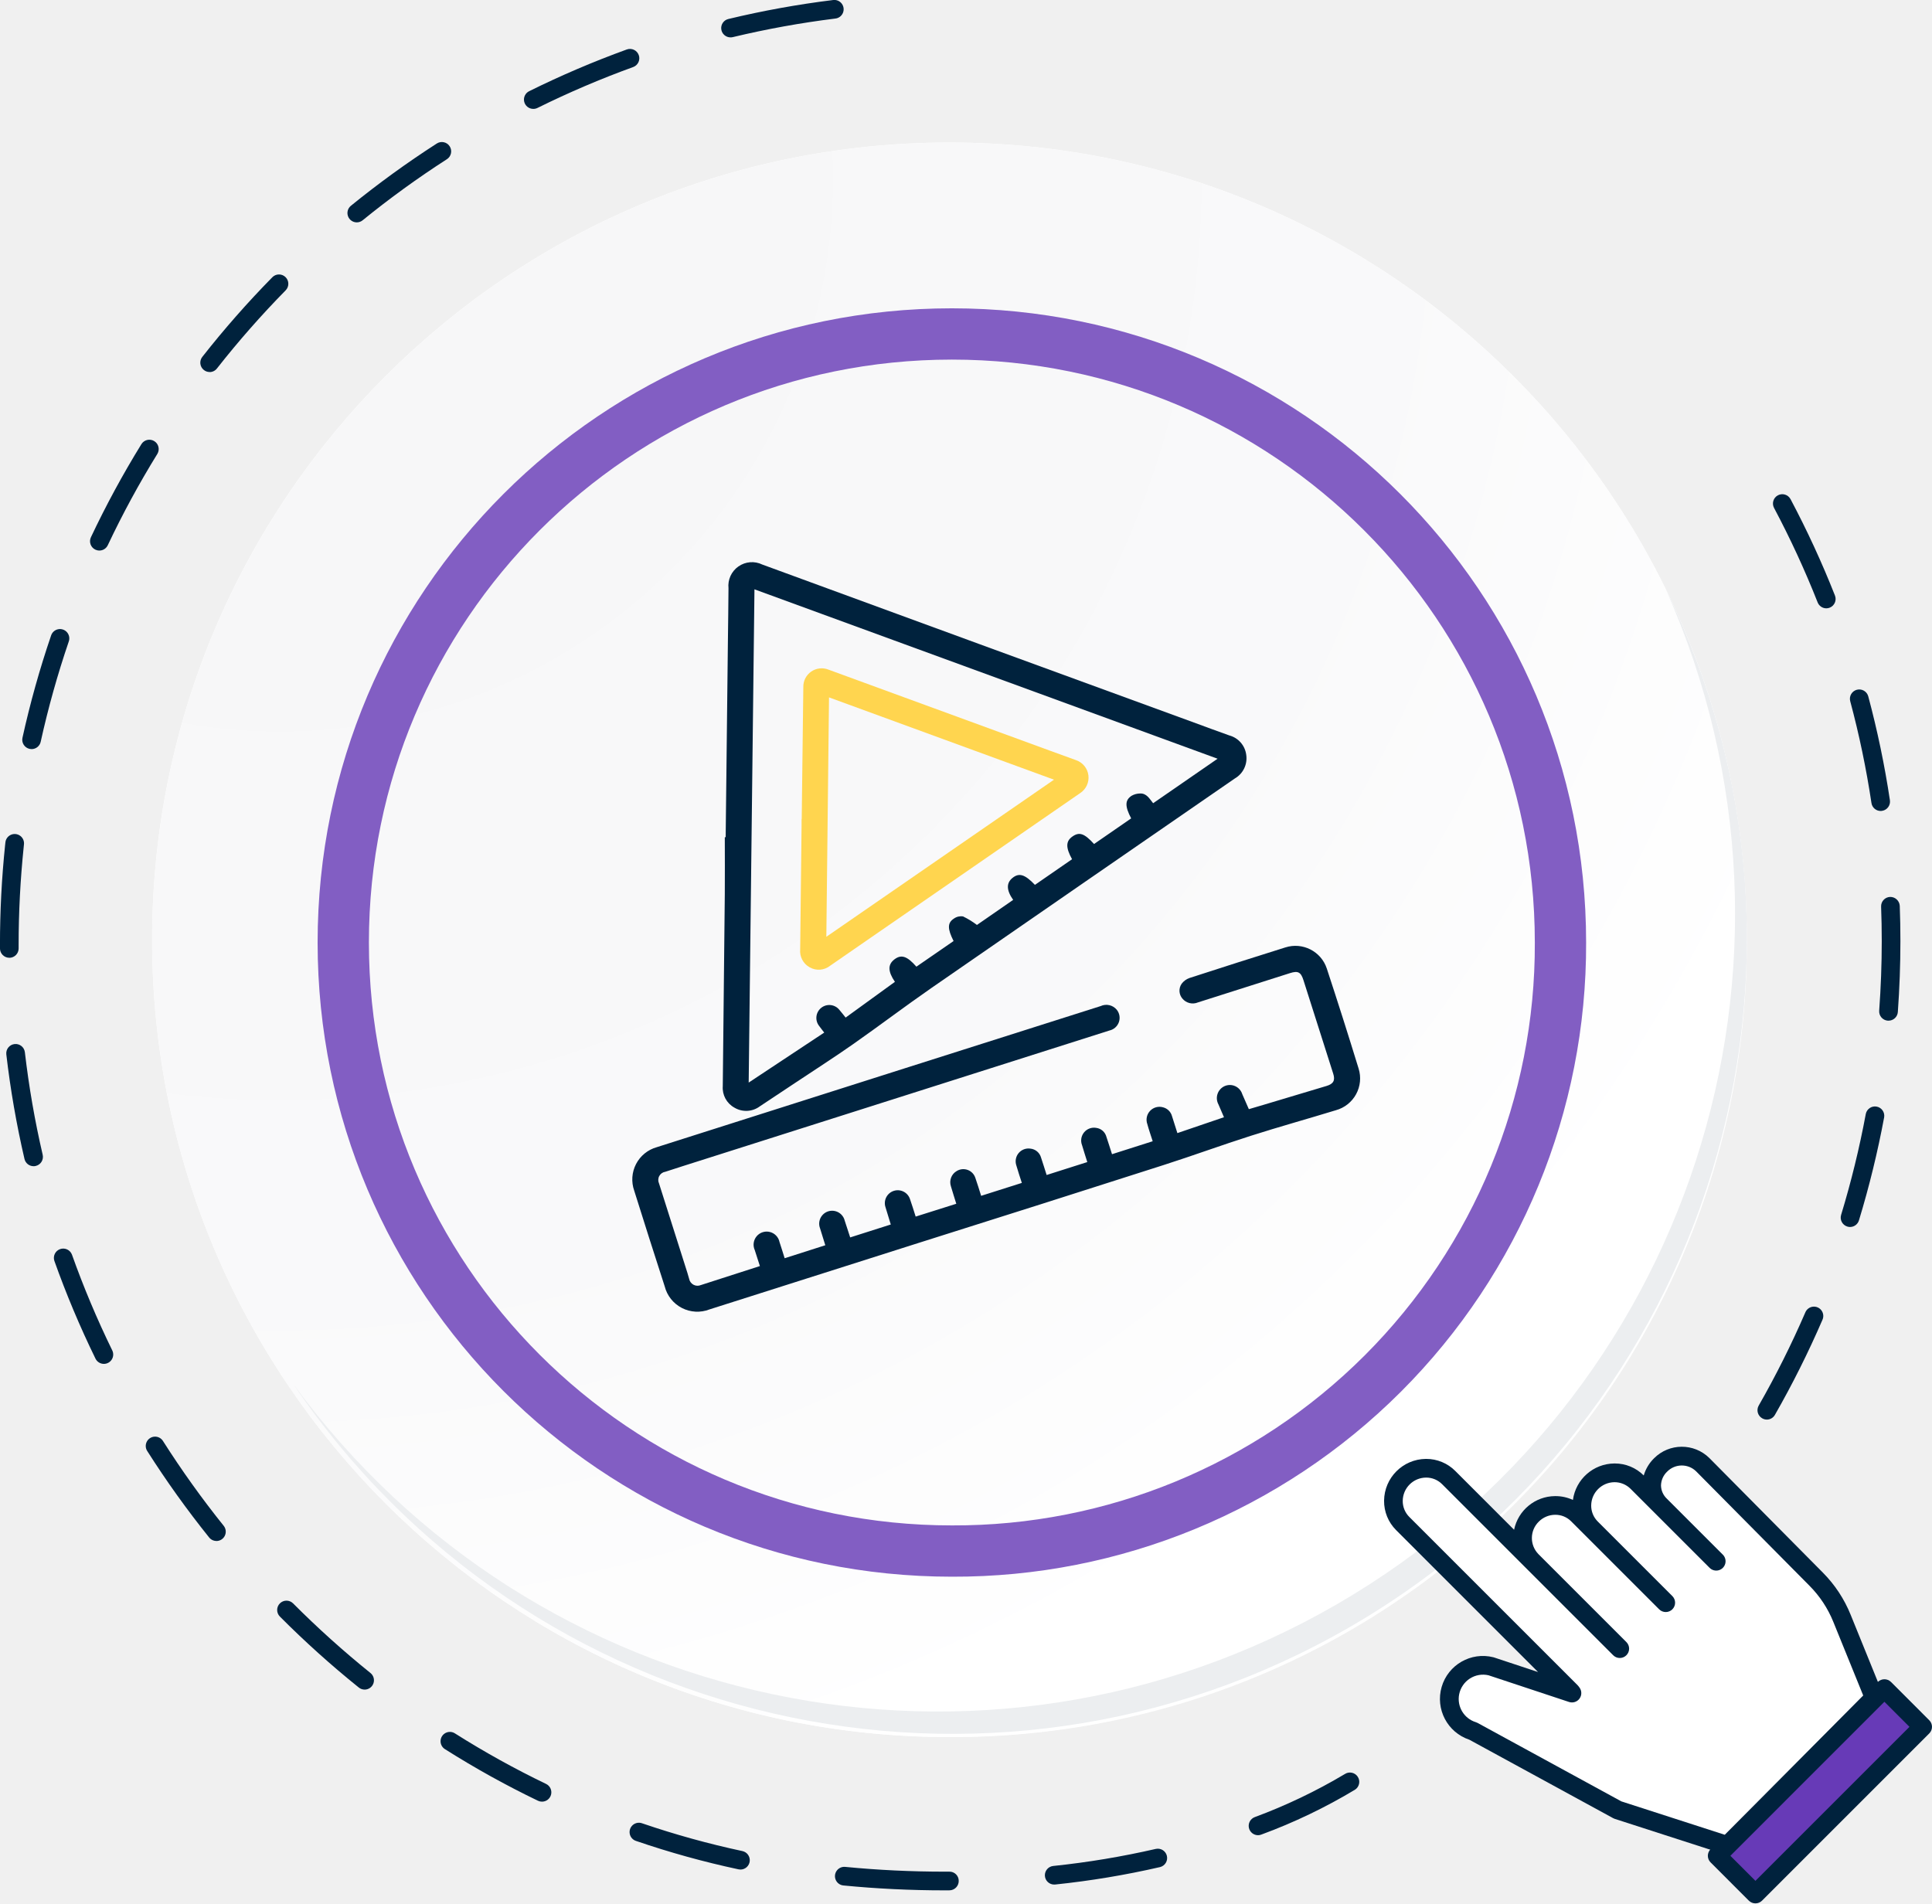
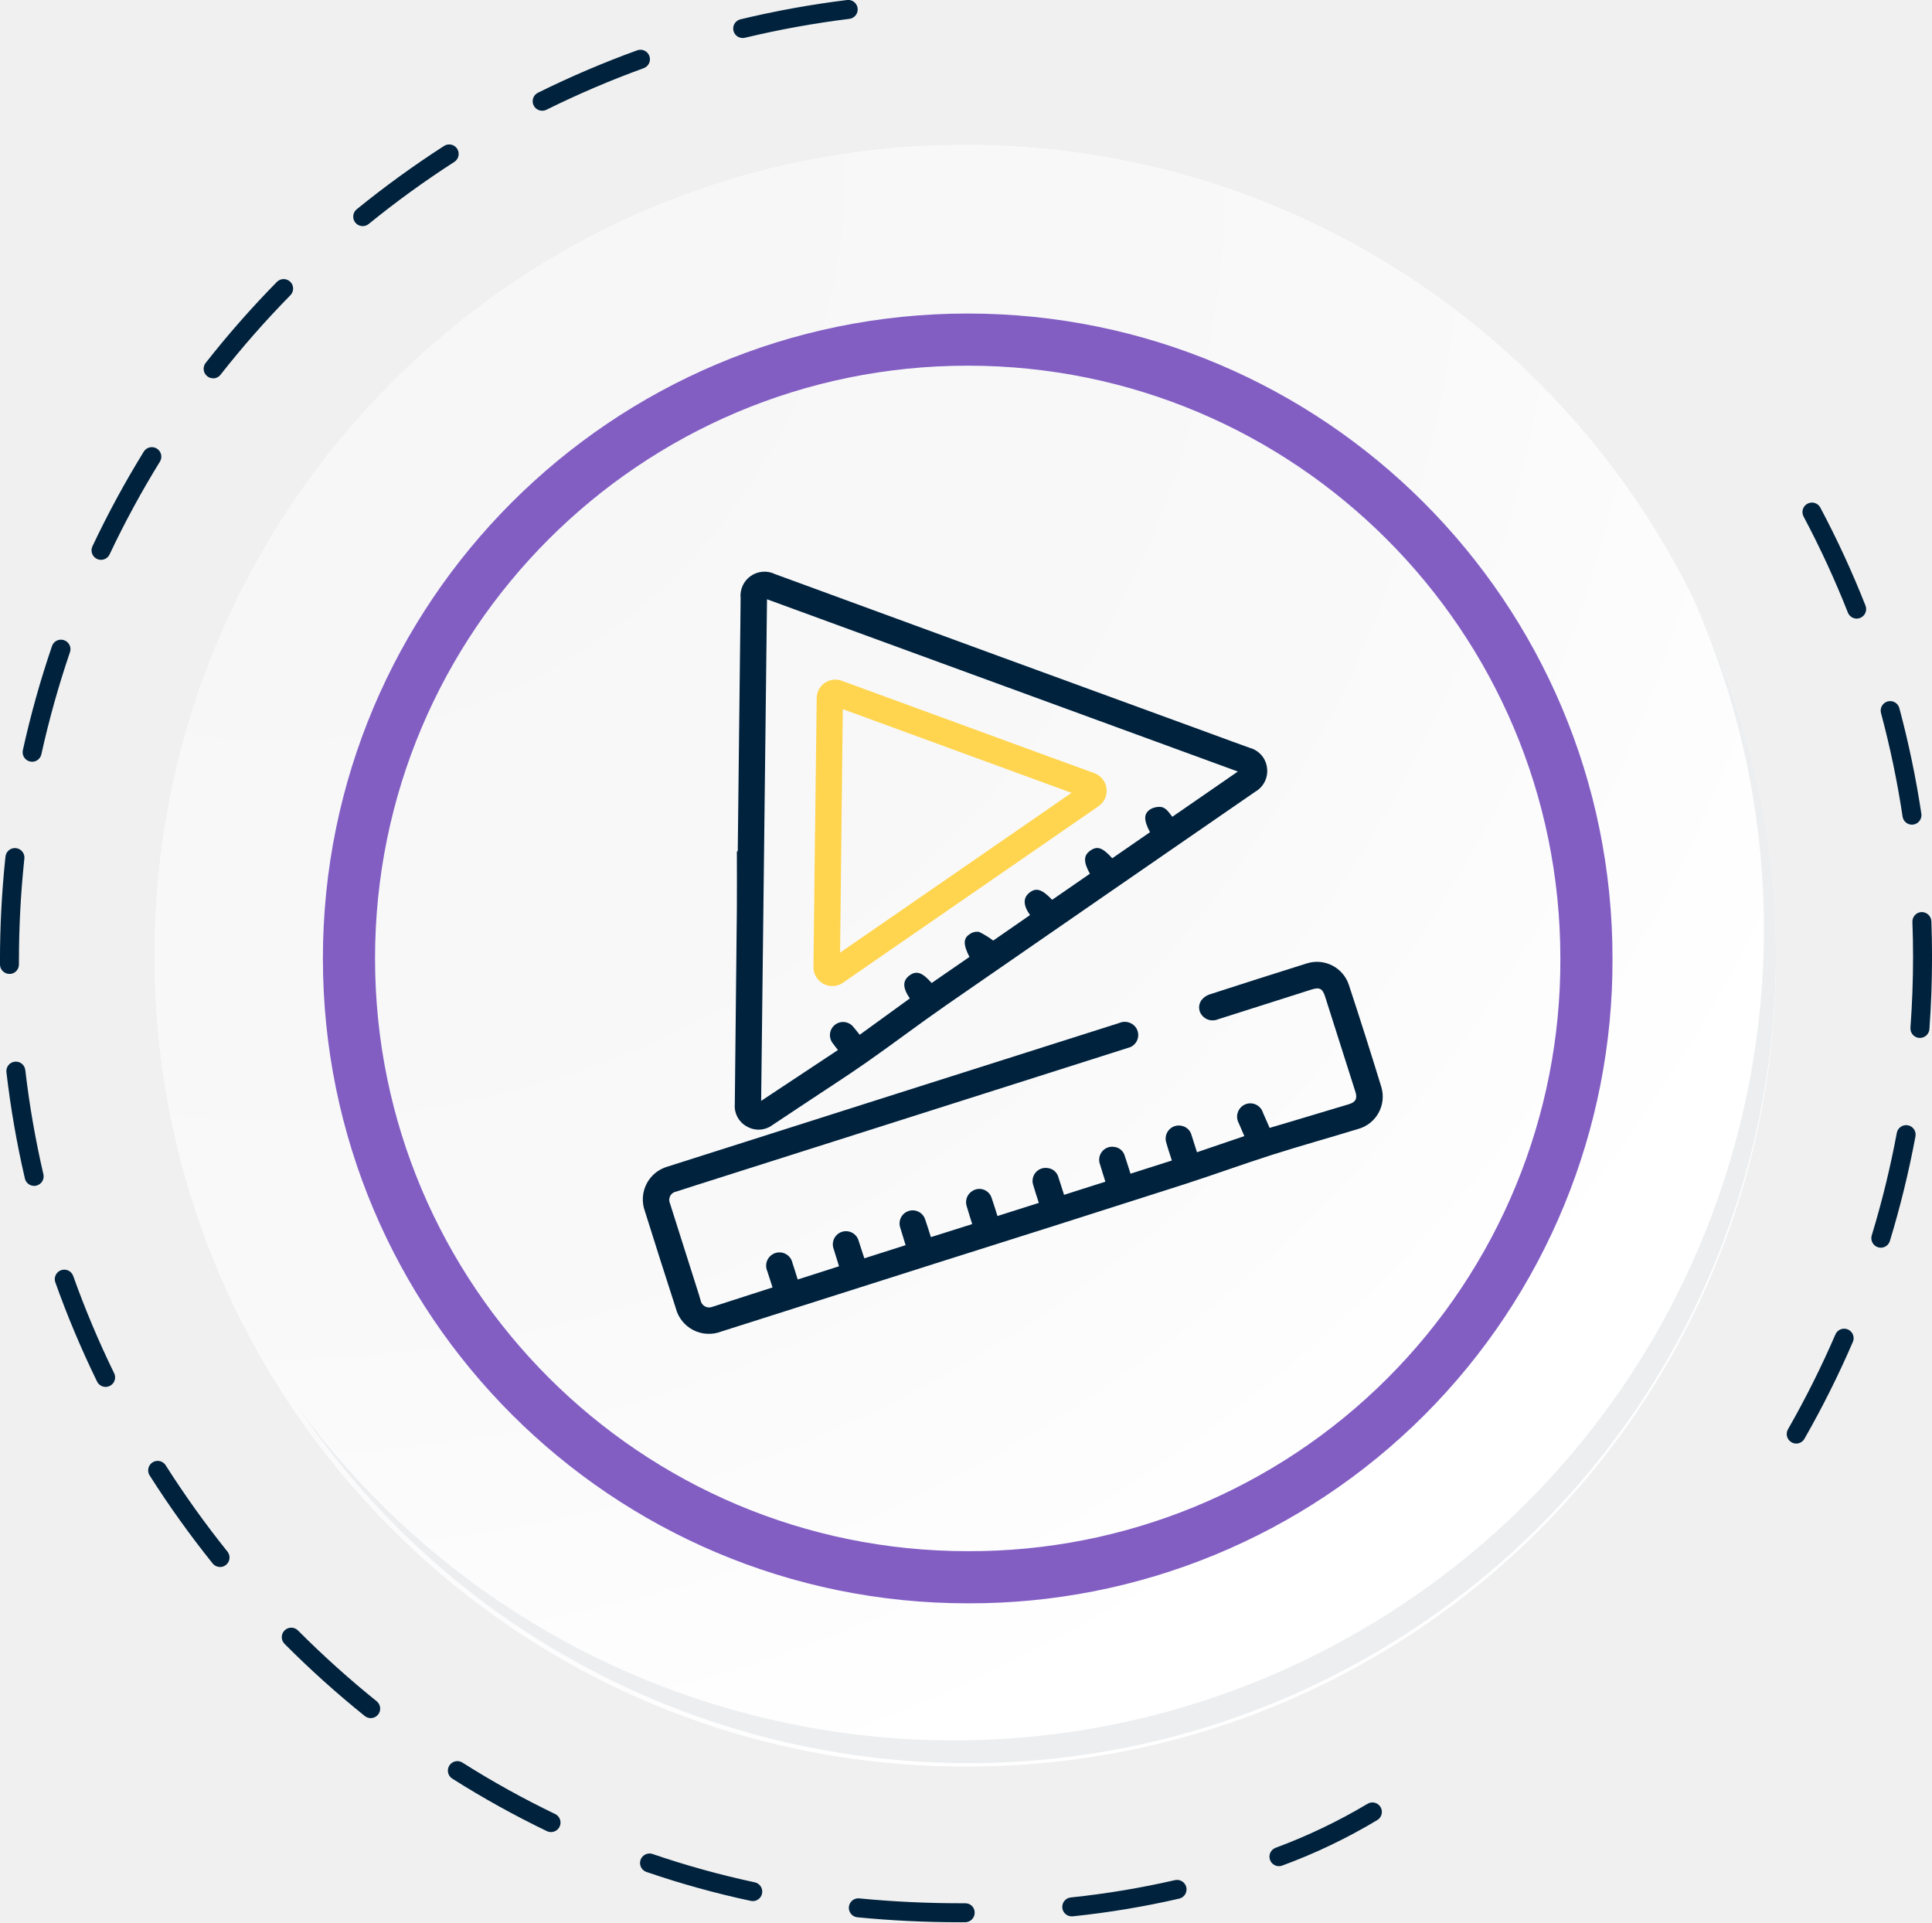
- <svg xmlns="http://www.w3.org/2000/svg" width="150.679" height="148.461" viewBox="0 0 150.679 148.461">
+ <svg xmlns="http://www.w3.org/2000/svg" width="148.213" height="147.445" viewBox="0 0 148.213 147.445">
  <defs>
    <radialGradient id="radial-gradient" cx="0.076" cy="0.019" r="1.465" gradientTransform="translate(0.001)" gradientUnits="objectBoundingBox">
      <stop offset="0" stop-color="#f6f6f7" />
      <stop offset="0.477" stop-color="#f9f9fa" />
      <stop offset="0.715" stop-color="#fff" />
    </radialGradient>
  </defs>
-   <g id="Grupo_1099957" data-name="Grupo 1099957" transform="translate(-1.398 -1.698)">
-     <g id="Grupo_26585" data-name="Grupo 26585" transform="translate(138.466 40.246)">
+   <g id="Grupo_1100725" data-name="Grupo 1100725" transform="translate(-724.835 -3428.999)">
+     <g id="Grupo_26585" data-name="Grupo 26585" transform="translate(861.903 3467.548)">
      <path id="Trazado_67426" data-name="Trazado 67426" d="M1525.379,4814.939a.712.712,0,0,1-.361-.1.727.727,0,0,1-.271-.993,73.007,73.007,0,0,0,3.631-7.257.728.728,0,1,1,1.336.577,74.359,74.359,0,0,1-3.7,7.4A.725.725,0,0,1,1525.379,4814.939Zm6.491-15.023a.694.694,0,0,1-.212-.033.728.728,0,0,1-.485-.908,73.08,73.08,0,0,0,1.927-7.884.728.728,0,0,1,1.431.266,74.687,74.687,0,0,1-1.966,8.042A.727.727,0,0,1,1531.87,4799.916Zm3-16.092a.5.5,0,0,1-.054,0,.727.727,0,0,1-.673-.779c.131-1.8.2-3.623.2-5.418,0-.9-.017-1.808-.05-2.7a.728.728,0,0,1,.7-.755.74.74,0,0,1,.755.7c.034.906.05,1.832.05,2.75,0,1.832-.068,3.691-.2,5.524A.728.728,0,0,1,1534.868,4783.824Zm-.611-16.356a.726.726,0,0,1-.719-.62,71.752,71.752,0,0,0-1.656-7.942.728.728,0,0,1,1.407-.377,73.346,73.346,0,0,1,1.688,8.1.729.729,0,0,1-.611.829A.913.913,0,0,1,1534.257,4767.468Zm-4.238-15.806a.728.728,0,0,1-.678-.463,72.365,72.365,0,0,0-3.4-7.369.728.728,0,0,1,1.287-.682,73.882,73.882,0,0,1,3.464,7.517.73.73,0,0,1-.411.946A.716.716,0,0,1,1530.018,4751.662Z" transform="translate(-1524.651 -4742.761)" fill="#00223d" />
    </g>
-     <g id="Grupo_26586" data-name="Grupo 26586" transform="translate(1.398 1.698)">
+     <g id="Grupo_26586" data-name="Grupo 26586" transform="translate(724.835 3428.999)">
      <path id="Trazado_67427" data-name="Trazado 67427" d="M1432.688,4843.623c-2.651,0-5.306-.128-7.891-.381a.728.728,0,1,1,.142-1.449c2.537.247,5.145.372,7.749.372h.366a.713.713,0,0,1,.732.723.728.728,0,0,1-.723.733Zm8.555-.452a.727.727,0,0,1-.076-1.451,66.55,66.55,0,0,0,8-1.332.728.728,0,0,1,.332,1.417,67.639,67.639,0,0,1-8.174,1.361C1441.3,4843.169,1441.27,4843.171,1441.243,4843.171Zm-24.475-1.17a.715.715,0,0,1-.154-.017,69.425,69.425,0,0,1-7.98-2.21.728.728,0,1,1,.47-1.377,68.312,68.312,0,0,0,7.814,2.163.729.729,0,0,1-.151,1.441Zm40.362-2.679a.729.729,0,0,1-.268-1.407,42.652,42.652,0,0,0,7.031-3.36.728.728,0,0,1,.808,1.212,42.91,42.91,0,0,1-7.3,3.5A.732.732,0,0,1,1457.131,4839.323Zm-55.844-2.617a.729.729,0,0,1-.314-.07,71.742,71.742,0,0,1-7.242-4.017.728.728,0,1,1,.778-1.23,70.25,70.25,0,0,0,7.094,3.933.728.728,0,0,1-.316,1.384Zm-13.834-8.741a.715.715,0,0,1-.456-.162,74.882,74.882,0,0,1-6.154-5.535.727.727,0,1,1,1.031-1.026,74.584,74.584,0,0,0,6.035,5.429.728.728,0,0,1-.456,1.295Zm-11.559-11.593a.725.725,0,0,1-.568-.273,75.393,75.393,0,0,1-4.818-6.727.728.728,0,1,1,1.228-.781,74.361,74.361,0,0,0,4.726,6.6.729.729,0,0,1-.568,1.185Zm-8.777-13.812a.731.731,0,0,1-.655-.409,73.816,73.816,0,0,1-3.209-7.631.728.728,0,0,1,1.372-.486,72.33,72.33,0,0,0,3.146,7.476.73.73,0,0,1-.654,1.05Zm-5.484-15.419a.728.728,0,0,1-.708-.563,73.587,73.587,0,0,1-1.417-8.156.728.728,0,1,1,1.447-.168,72.356,72.356,0,0,0,1.389,7.995.728.728,0,0,1-.544.873A.668.668,0,0,1,1361.633,4787.141Zm-1.891-16.258a.729.729,0,0,1-.729-.725v-.292a75.637,75.637,0,0,1,.4-7.769l.022-.2a.728.728,0,1,1,1.448.15l-.021.21a74.134,74.134,0,0,0-.394,7.613v.285a.727.727,0,0,1-.724.731Zm1.738-16.275a.766.766,0,0,1-.158-.018.727.727,0,0,1-.554-.868,74.193,74.193,0,0,1,2.23-7.968.728.728,0,1,1,1.378.469,72.966,72.966,0,0,0-2.187,7.813A.728.728,0,0,1,1361.48,4754.608Zm5.284-15.488a.715.715,0,0,1-.31-.068.728.728,0,0,1-.348-.969,74.164,74.164,0,0,1,3.947-7.276.729.729,0,0,1,1.24.766,72.733,72.733,0,0,0-3.871,7.131A.724.724,0,0,1,1366.764,4739.12Zm8.6-13.924a.711.711,0,0,1-.449-.157.728.728,0,0,1-.123-1.022,74.715,74.715,0,0,1,5.466-6.216.728.728,0,0,1,1.038,1.021,73.347,73.347,0,0,0-5.359,6.095A.723.723,0,0,1,1375.364,4725.2Zm11.477-11.672a.729.729,0,0,1-.46-1.294,75.06,75.06,0,0,1,6.7-4.857.728.728,0,0,1,.788,1.225,73.119,73.119,0,0,0-6.571,4.763A.722.722,0,0,1,1386.841,4713.523Zm13.767-8.851a.728.728,0,0,1-.323-1.381,74.24,74.24,0,0,1,7.612-3.253.728.728,0,0,1,.5,1.37,72.715,72.715,0,0,0-7.461,3.188A.715.715,0,0,1,1400.608,4704.672Zm15.386-5.578a.727.727,0,0,1-.17-1.435,73.2,73.2,0,0,1,8.146-1.476.728.728,0,1,1,.18,1.444,72.83,72.83,0,0,0-7.985,1.447A.7.7,0,0,1,1415.994,4699.094Z" transform="translate(-1359.014 -4696.178)" fill="#00223d" />
    </g>
-     <g id="Grupo_47319" data-name="Grupo 47319" transform="translate(13.262 12.82)">
+     <g id="Grupo_47319" data-name="Grupo 47319" transform="translate(736.699 3440.122)">
      <g id="Grupo_18423" data-name="Grupo 18423" transform="translate(0)">
        <g id="Grupo_18421" data-name="Grupo 18421">
          <g id="Grupo_18420" data-name="Grupo 18420">
            <g id="Grupo_18419" data-name="Grupo 18419">
              <path id="Trazado_40936" data-name="Trazado 40936" d="M318.993,2207.9a62.185,62.185,0,1,1-62.184-62.184A62.183,62.183,0,0,1,318.993,2207.9Z" transform="translate(-194.623 -2145.721)" fill="#fff" />
            </g>
          </g>
        </g>
        <path id="Trazado_40937" data-name="Trazado 40937" d="M318.258,2207.1a62.184,62.184,0,1,0-62.184,62.187A61.938,61.938,0,0,0,318.258,2207.1Z" transform="translate(-193.888 -2144.92)" fill="url(#radial-gradient)" />
        <path id="Trazado_40938" data-name="Trazado 40938" d="M297.008,2200.6a47.466,47.466,0,1,0-47.466,47.466A47.288,47.288,0,0,0,297.008,2200.6Z" transform="translate(-187.169 -2138.208)" fill="none" stroke="#825ec3" stroke-miterlimit="10" stroke-width="4" />
        <g id="Grupo_18422" data-name="Grupo 18422" transform="translate(11.017 34.912)">
          <path id="Trazado_40939" data-name="Trazado 40939" d="M307.611,2164.488a62.192,62.192,0,0,1-107.066,61.927,61.995,61.995,0,0,0,107.066-61.927Z" transform="translate(-200.545 -2164.488)" fill="#eceef0" />
        </g>
-         <g id="Grupo_47321" data-name="Grupo 47321" transform="translate(96.082 101.727)">
-           <g id="Grupo_26675" data-name="Grupo 26675">
-             <g id="Grupo_26674" data-name="Grupo 26674">
-               <path id="Trazado_67515" data-name="Trazado 67515" d="M1769.069,4843.917l-2.516-6.2a9.276,9.276,0,0,0-2.007-3.042l-8.851-8.933a2.325,2.325,0,0,0-3.287.024,2.151,2.151,0,0,0-.024,3.141l4.362,4.361-6.166-6.165a2.535,2.535,0,0,0-3.584,3.583l5.818,5.82-1.043-1.044-5.818-5.818a2.535,2.535,0,0,0-3.586,3.584l6.861,6.861-13.347-13.349a2.536,2.536,0,0,0-3.585,3.587l13.126,13.124.078.105-6.31-2.091a2.625,2.625,0,0,0-1.408,5.055l11.281,6.153,8.559,2.764Z" transform="translate(-1730.845 -4824.349)" fill="#fff" />
-               <path id="Trazado_67516" data-name="Trazado 67516" d="M1757.47,4856.017a.739.739,0,0,1-.224-.036l-8.559-2.763a.77.77,0,0,1-.125-.054l-11.222-6.122a3.352,3.352,0,0,1,1.872-6.432l.055.016,3.435,1.138-11.072-11.071a3.189,3.189,0,0,1-.937-2.295,3.293,3.293,0,0,1,3.257-3.258h.025a3.185,3.185,0,0,1,2.269.938l4.589,4.589a3.287,3.287,0,0,1,3.189-2.625h.025a3.207,3.207,0,0,1,1.374.3,3.293,3.293,0,0,1,3.229-2.846h.025a3.181,3.181,0,0,1,2.269.935,3.1,3.1,0,0,1,.8-1.335,3.057,3.057,0,0,1,4.317-.024l8.853,8.937a9.947,9.947,0,0,1,2.164,3.28l2.516,6.2a.729.729,0,0,1-.158.788l-11.446,11.523A.734.734,0,0,1,1757.47,4856.017Zm-8.271-4.164,8.069,2.606,10.793-10.866-2.336-5.754a8.525,8.525,0,0,0-1.849-2.8l-8.851-8.934a1.6,1.6,0,0,0-2.255.028,1.534,1.534,0,0,0-.48,1.065,1.45,1.45,0,0,0,.456,1.044l4.362,4.362a.728.728,0,1,1-1.03,1.029l-6.166-6.165a1.766,1.766,0,0,0-1.254-.511,1.834,1.834,0,0,0-1.812,1.813,1.737,1.737,0,0,0,.511,1.252l5.819,5.818a.729.729,0,1,1-1.03,1.032l-6.862-6.862a1.724,1.724,0,0,0-1.253-.511,1.815,1.815,0,0,0-1.275.537,1.792,1.792,0,0,0-.027,2.529l6.862,6.862a.726.726,0,0,1,0,1.028.727.727,0,0,1-1.03,0l-13.348-13.348a1.743,1.743,0,0,0-1.239-.51,1.833,1.833,0,0,0-1.826,1.813,1.741,1.741,0,0,0,.51,1.254l13.126,13.125a.561.561,0,0,1,.071.082l.078.105a.728.728,0,0,1-.814,1.123l-6.281-2.082a1.9,1.9,0,0,0-2.288,1.478,1.893,1.893,0,0,0,1.3,2.181.791.791,0,0,1,.132.055Z" transform="translate(-1730.693 -4824.197)" fill="#00223d" />
-             </g>
-           </g>
-           <g id="Grupo_26676" data-name="Grupo 26676" transform="translate(25.252 18.13)">
-             <rect id="Rectángulo_25697" data-name="Rectángulo 25697" width="18.444" height="4.219" transform="translate(0.728 13.77) rotate(-45)" fill="#673ab7" />
-             <path id="Trazado_67517" data-name="Trazado 67517" d="M1764.919,4863.585a.728.728,0,0,1-.515-.212l-2.983-2.984a.728.728,0,0,1,0-1.03l13.042-13.042a.729.729,0,0,1,1.029,0l2.983,2.984a.726.726,0,0,1,0,1.029l-13.042,13.043A.728.728,0,0,1,1764.919,4863.585Zm-1.954-3.71,1.954,1.953,12.012-12.011-1.954-1.955Z" transform="translate(-1761.208 -4846.104)" fill="#00223d" />
-           </g>
-         </g>
        <g id="Grupo_47329" data-name="Grupo 47329" transform="translate(37.464 32.751)">
          <g id="Grupo_47328" data-name="Grupo 47328">
            <path id="Trazado_71270" data-name="Trazado 71270" d="M156.8,871.968c-.14-.436-.272-.839-.4-1.243a1.022,1.022,0,1,1,1.931-.629c.138.411.262.827.4,1.261l3.17-1.012c-.142-.458-.279-.883-.406-1.311a1.01,1.01,0,1,1,1.923-.6c.142.423.278.849.424,1.3l3.166-1.008c-.144-.469-.279-.907-.411-1.345a1.006,1.006,0,1,1,1.908-.64c.157.442.29.893.444,1.368l3.168-1c-.144-.466-.287-.911-.418-1.359a1.008,1.008,0,0,1,.451-1.194.985.985,0,0,1,1.458.547c.159.443.29.9.447,1.387l3.174-1.008c-.147-.466-.3-.908-.427-1.358a1,1,0,0,1,1.09-1.316.959.959,0,0,1,.839.71c.147.435.281.874.432,1.347l1.571-.5,1.6-.508c-.14-.448-.28-.881-.409-1.318a1,1,0,0,1,1.1-1.35.943.943,0,0,1,.8.7c.149.435.283.875.437,1.354l3.173-1.011c-.145-.46-.3-.893-.418-1.334a1.007,1.007,0,0,1,1.236-1.309.967.967,0,0,1,.689.689c.137.426.271.853.419,1.319l1.8-.614,1.833-.624c-.148-.344-.294-.672-.431-1a1.027,1.027,0,0,1,.47-1.422,1.014,1.014,0,0,1,1.388.622c.168.376.331.755.513,1.171.413-.122.815-.239,1.217-.359q2.423-.725,4.846-1.452c.539-.162.683-.437.518-.954q-1.161-3.643-2.319-7.287c-.2-.637-.425-.758-1.046-.561l-7.182,2.285a1.047,1.047,0,0,1-1.219-.3.948.948,0,0,1-.056-1.154,1.3,1.3,0,0,1,.593-.442q3.74-1.216,7.494-2.391a2.577,2.577,0,0,1,3.233,1.645q1.281,3.89,2.482,7.805a2.572,2.572,0,0,1-1.773,3.248c-2.205.675-4.429,1.292-6.625,1.992-2.277.726-4.523,1.55-6.8,2.28q-9.587,3.074-19.188,6.1-8.118,2.581-16.236,5.163a2.623,2.623,0,0,1-3.5-1.806q-1.206-3.723-2.376-7.458a2.614,2.614,0,0,1,1.758-3.387q9.887-3.15,19.776-6.291l14.848-4.717a1.055,1.055,0,0,1,1.255.288,1.011,1.011,0,0,1-.573,1.618q-2.358.751-4.718,1.5l-11.006,3.5-17.522,5.569c-.463.147-.925.3-1.387.448a.648.648,0,0,0-.494.914q1.105,3.489,2.214,6.978c.048.15.087.3.132.454a.666.666,0,0,0,.921.491Z" transform="translate(-146.863 -817.09)" fill="#00223d" />
            <path id="Trazado_71271" data-name="Trazado 71271" d="M181.028,724.352q.087-7.683.175-15.365c.015-1.35.038-2.7.045-4.051a1.842,1.842,0,0,1,2.638-1.85q8.448,3.094,16.894,6.192,8.379,3.067,16.761,6.127c.924.338,1.844.684,2.771,1.011a1.8,1.8,0,0,1,1.314,1.5,1.819,1.819,0,0,1-.89,1.857q-11.846,8.168-23.68,16.353c-2.068,1.434-4.073,2.959-6.134,4.4-1.473,1.032-2.991,2-4.49,3-.912.606-1.827,1.206-2.736,1.816a1.784,1.784,0,0,1-1.994.1,1.762,1.762,0,0,1-.9-1.675q.085-7.481.158-14.963c.014-1.484,0-2.968,0-4.451Zm2.245-19.334c-.15,12.831-.3,25.615-.45,38.474l5.891-3.9c-.146-.19-.275-.349-.394-.515a1.008,1.008,0,0,1,1.578-1.255c.166.191.318.393.486.6l3.844-2.788c-.553-.811-.56-1.345-.051-1.742.539-.421,1-.272,1.726.559l2.9-2c-.484-.954-.488-1.423.029-1.753a.955.955,0,0,1,.71-.166,6.386,6.386,0,0,1,1.083.665l2.825-1.956c-.529-.749-.54-1.307-.068-1.7.522-.431.976-.3,1.766.529l2.895-2c-.5-.907-.492-1.4.016-1.762.546-.392.94-.26,1.7.576l2.894-2c-.491-.94-.493-1.413.029-1.761a1.359,1.359,0,0,1,.65-.18c.526-.031.751.412,1.035.759l5.026-3.471Z" transform="translate(-173.76 -702.925)" fill="#00223d" />
            <path id="Trazado_71272" data-name="Trazado 71272" d="M210.021,754.489q.063-5.146.125-10.292a1.431,1.431,0,0,1,1.967-1.373q8.621,3.152,17.239,6.309c.684.25,1.369.5,2.053.746a1.441,1.441,0,0,1,.325,2.579q-8.181,5.645-16.359,11.294-1.561,1.078-3.121,2.157a1.431,1.431,0,0,1-1.611.132,1.449,1.449,0,0,1-.738-1.405q.063-4.836.109-9.672c0-.158,0-.316,0-.474Zm19.675-3.083-17.546-6.419c-.07,6.247-.139,12.426-.209,18.673Z" transform="translate(-196.822 -734.465)" fill="#ffd54f" />
          </g>
        </g>
      </g>
    </g>
  </g>
</svg>
